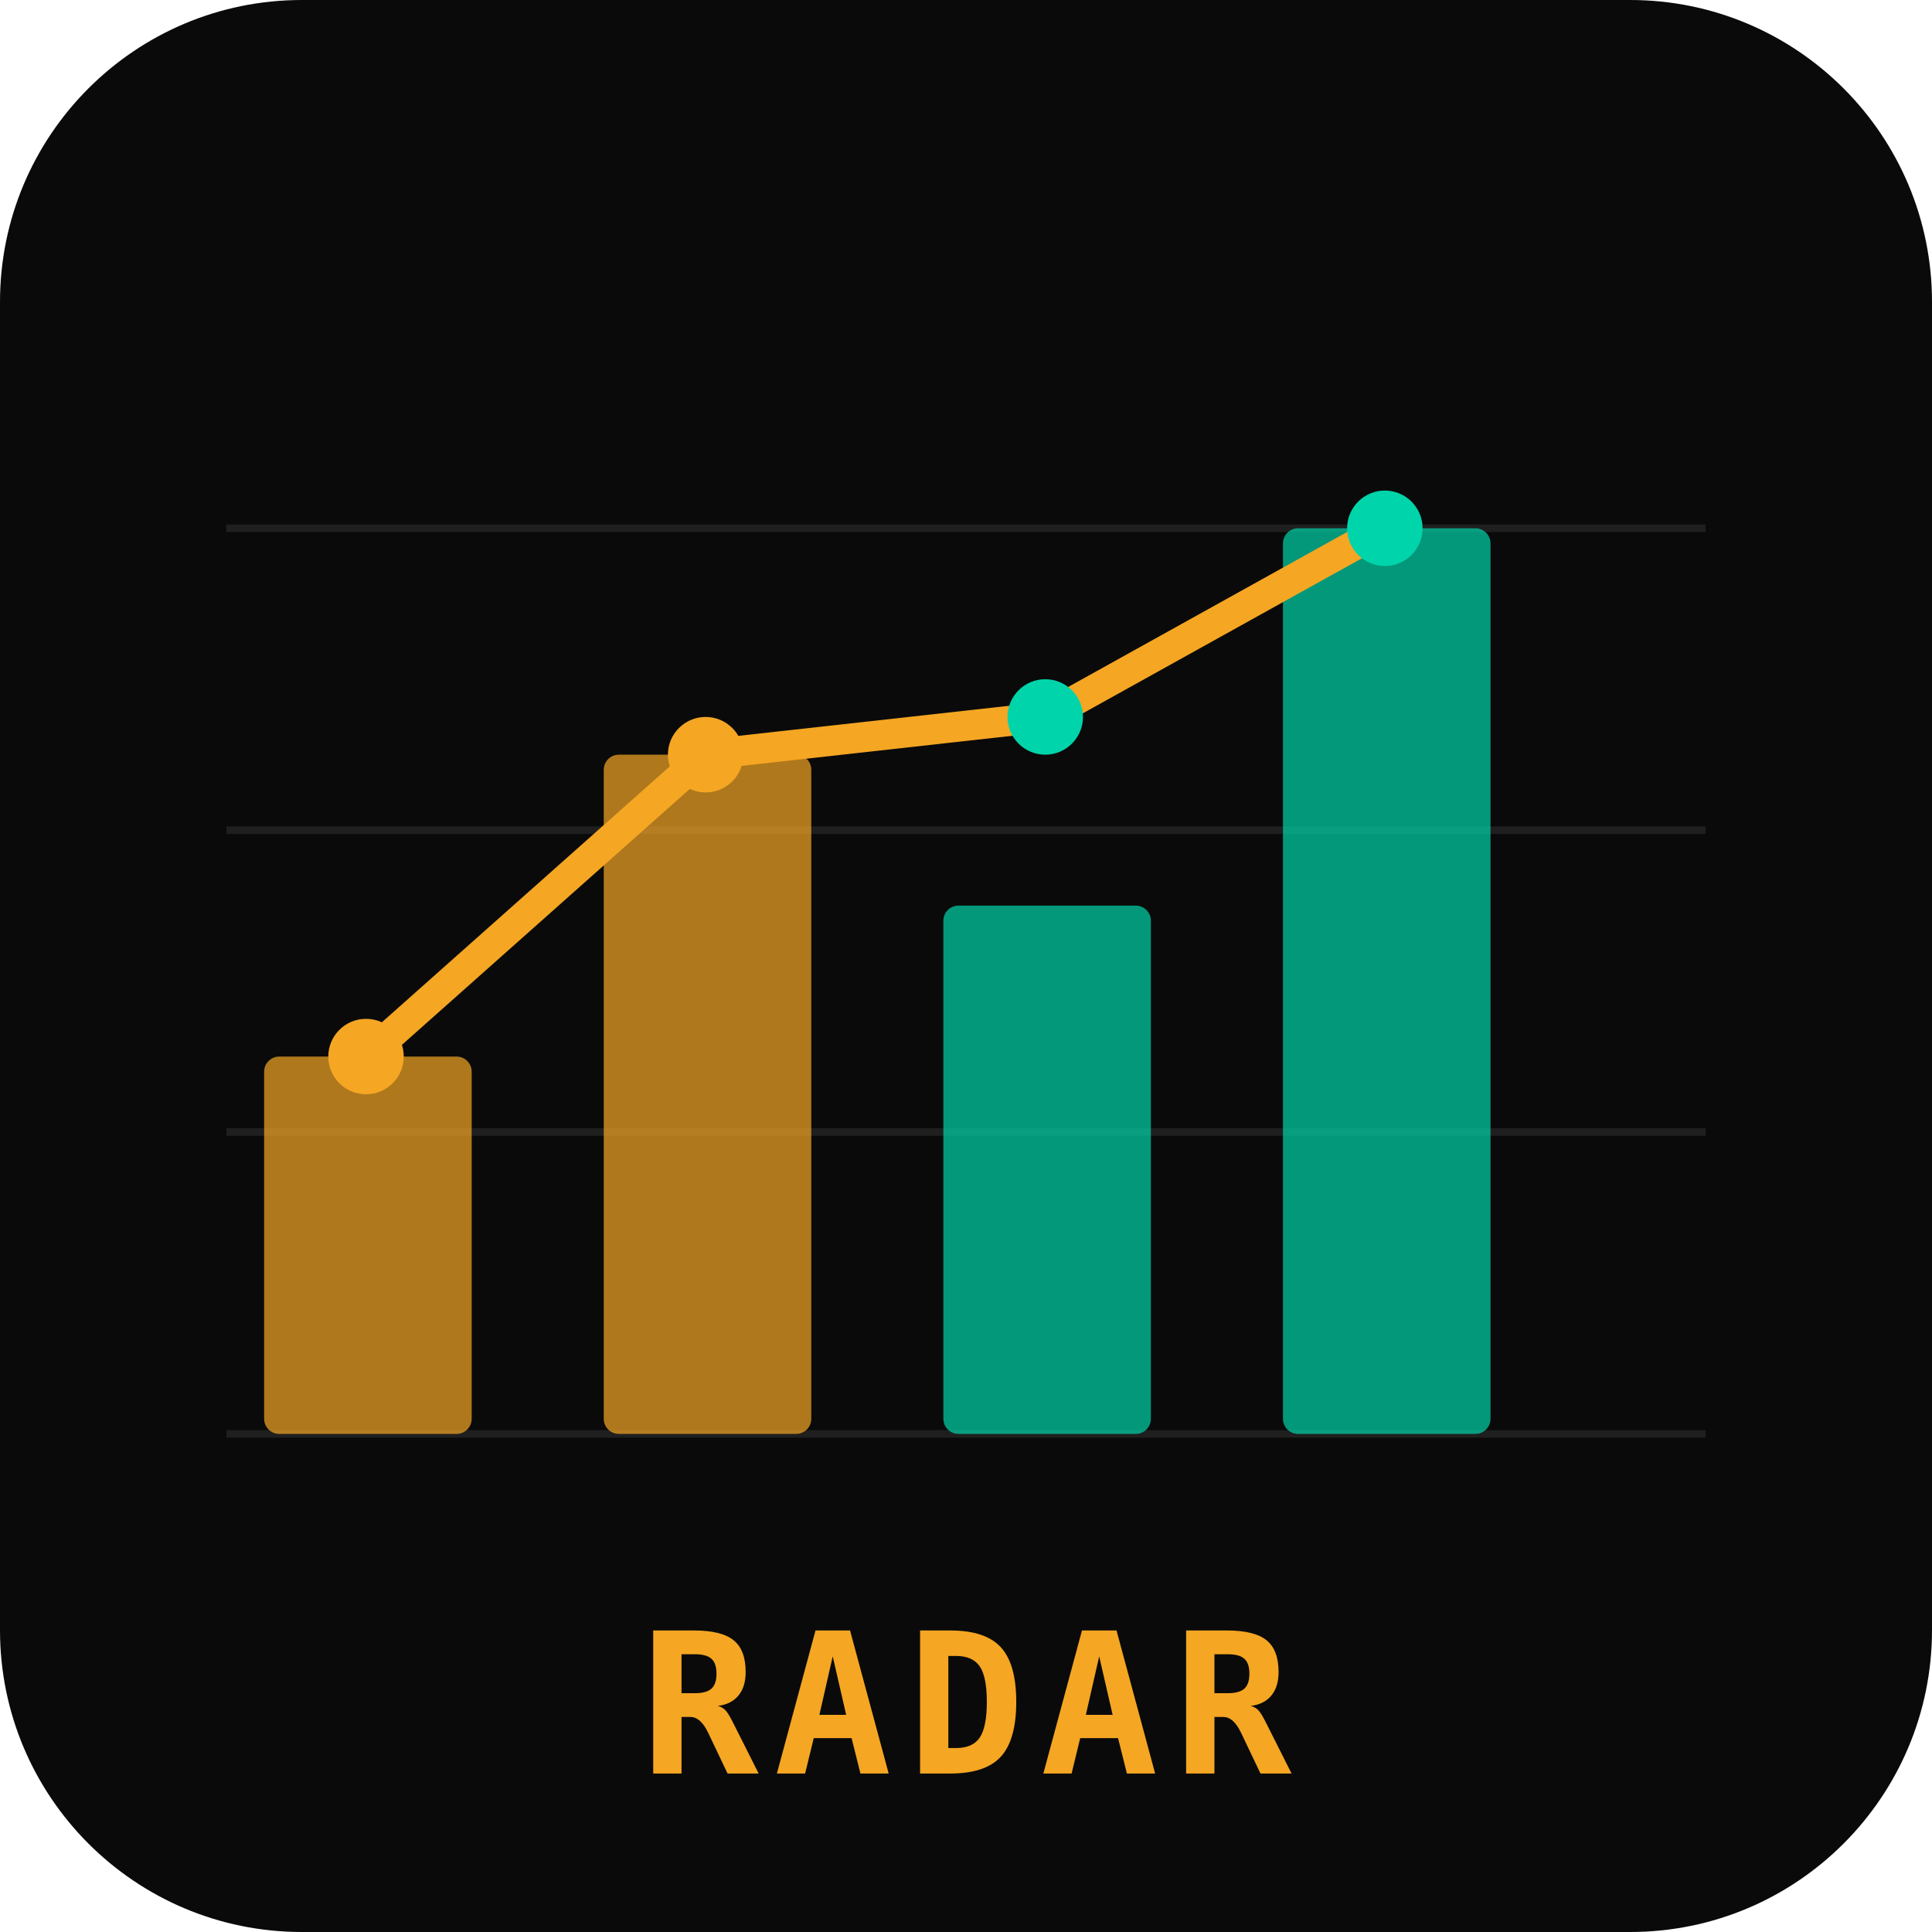
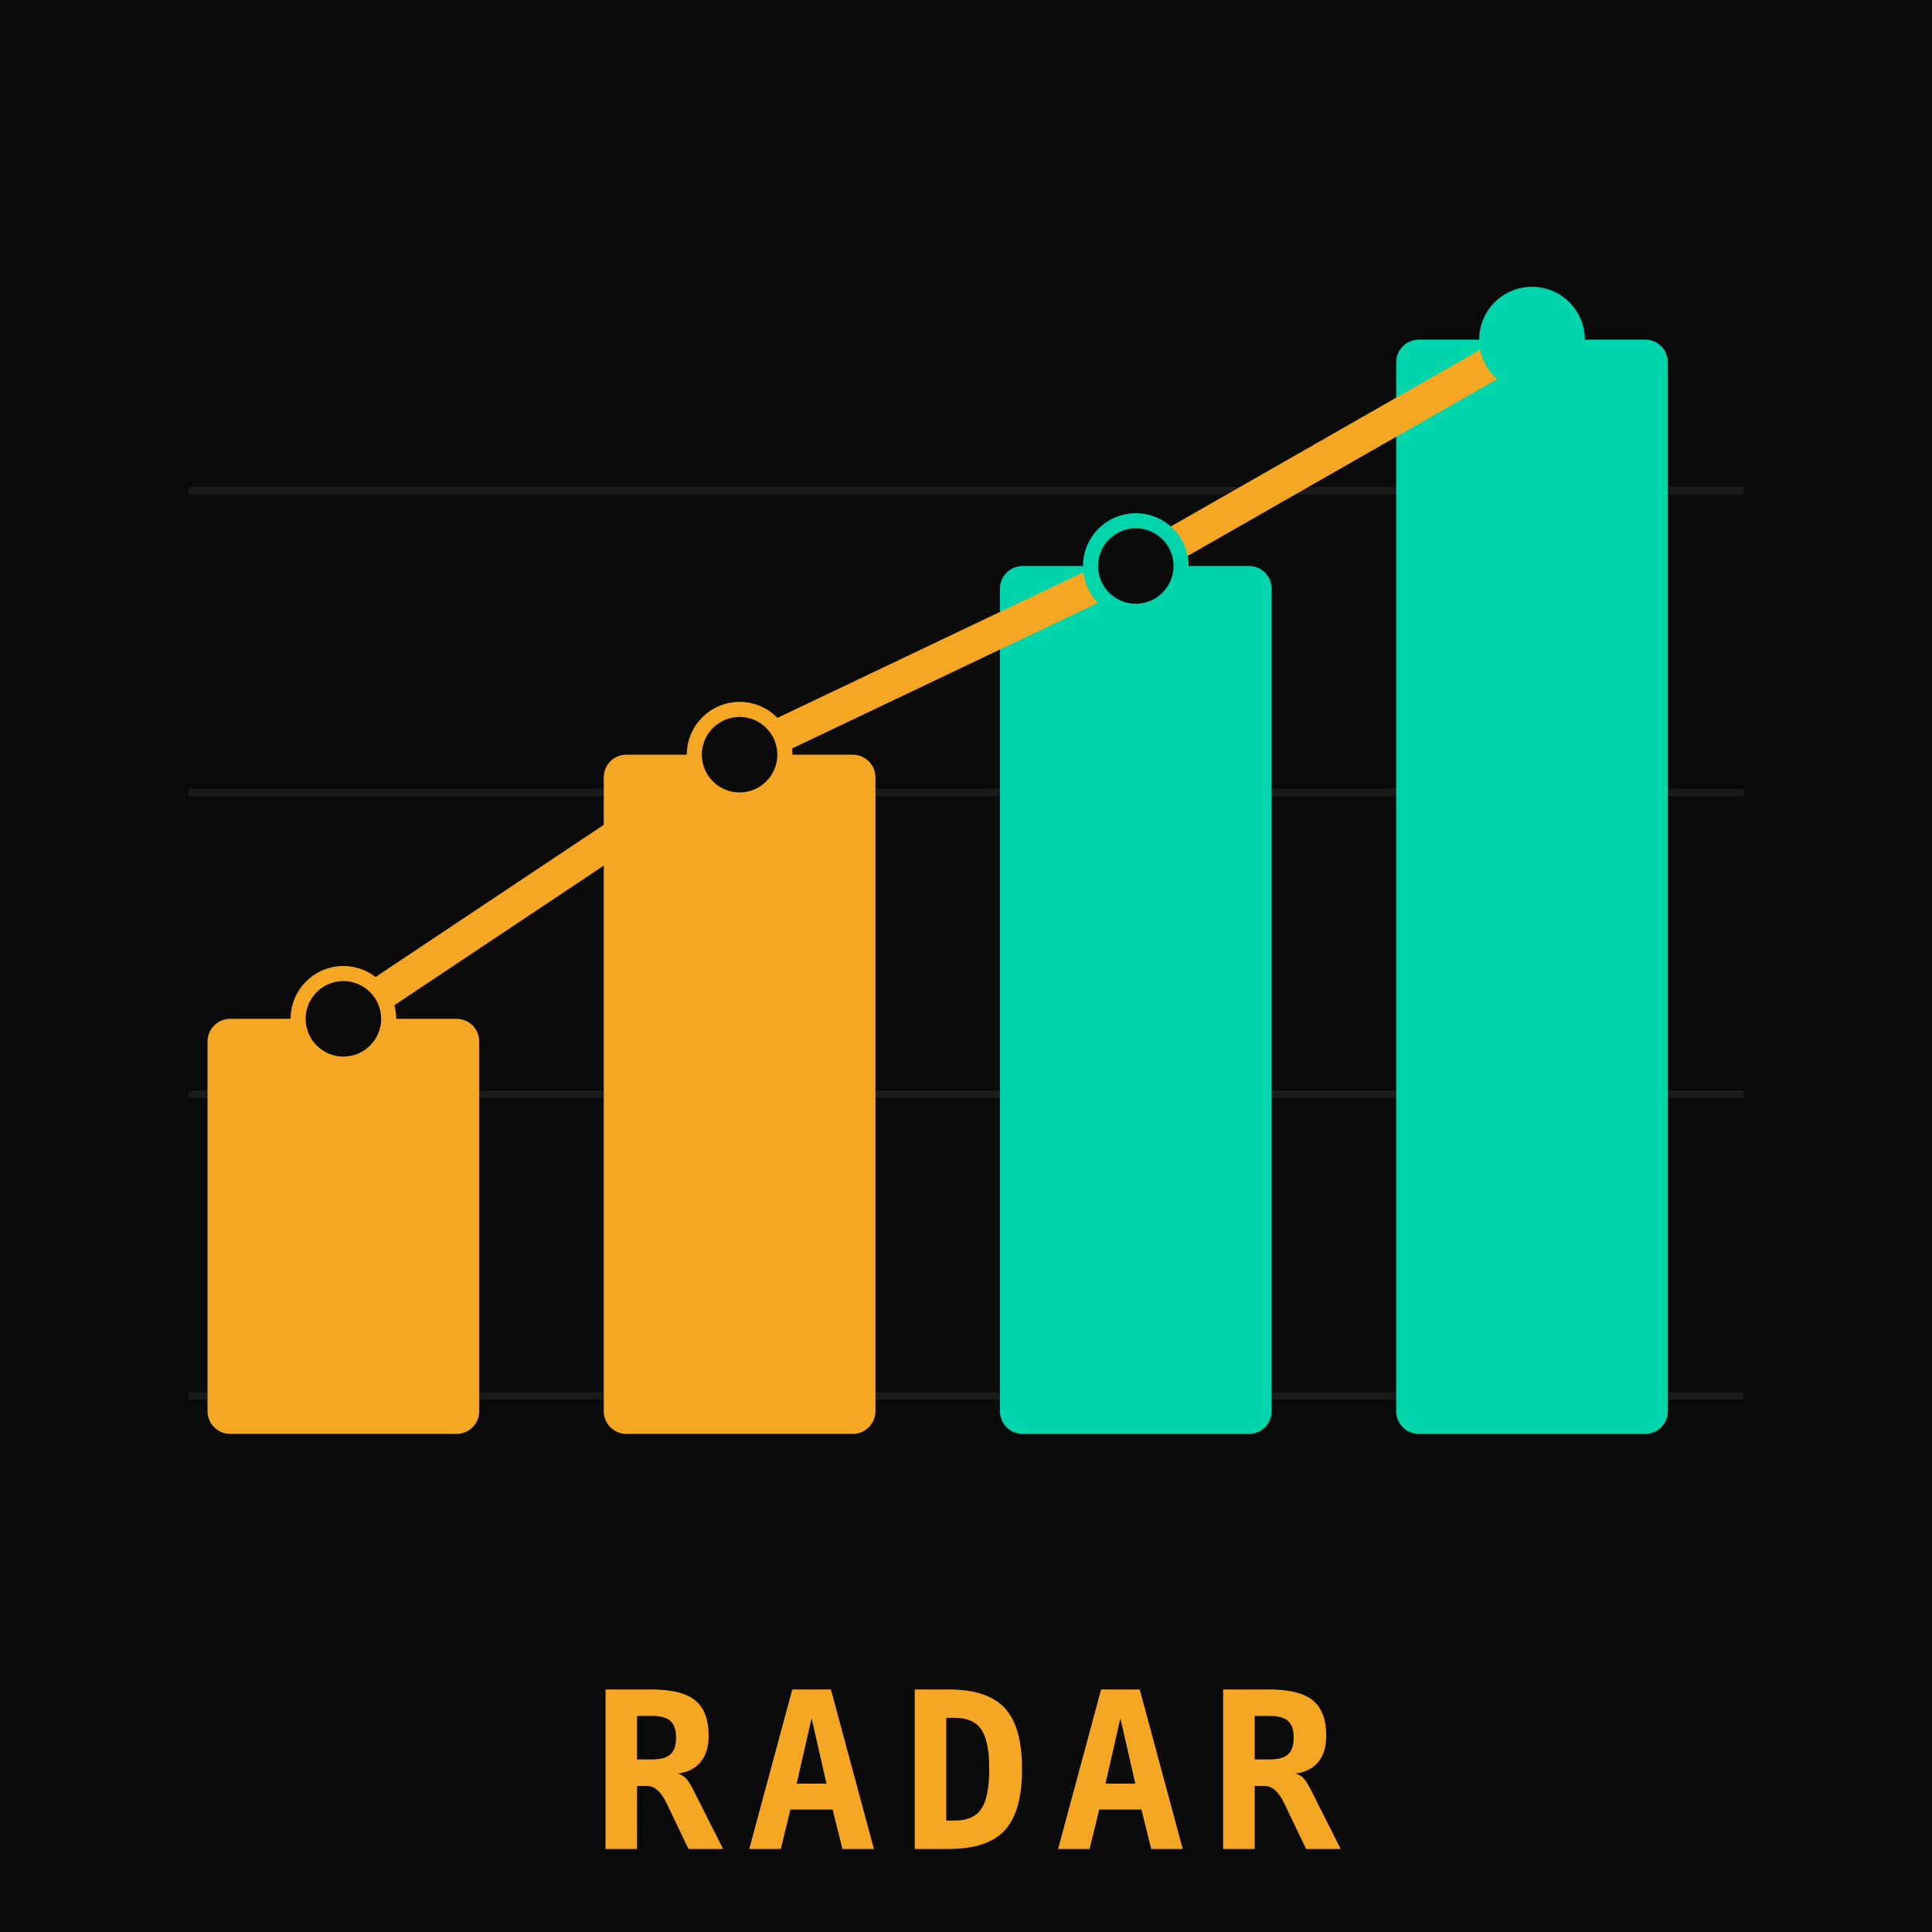
<svg xmlns="http://www.w3.org/2000/svg" viewBox="0 0 512 512">
-   <rect width="512" height="512" rx="80" fill="#0A0A0A" />
-   <line x1="60" y1="380" x2="452" y2="380" stroke="#1F1F1F" stroke-width="2" />
-   <line x1="60" y1="300" x2="452" y2="300" stroke="#1F1F1F" stroke-width="2" />
-   <line x1="60" y1="220" x2="452" y2="220" stroke="#1F1F1F" stroke-width="2" />
-   <line x1="60" y1="140" x2="452" y2="140" stroke="#1F1F1F" stroke-width="2" />
-   <rect x="70" y="280" width="55" height="100" fill="#F5A623" opacity="0.7" rx="4" />
-   <rect x="160" y="200" width="55" height="180" fill="#F5A623" opacity="0.7" rx="4" />
-   <rect x="250" y="240" width="55" height="140" fill="#00D4AA" opacity="0.7" rx="4" />
-   <rect x="340" y="140" width="55" height="240" fill="#00D4AA" opacity="0.7" rx="4" />
-   <polyline points="97,280 187,200 277,190 367,140" stroke="#F5A623" stroke-width="8" fill="none" stroke-linecap="round" stroke-linejoin="round" />
-   <circle cx="97" cy="280" r="10" fill="#F5A623" />
-   <circle cx="187" cy="200" r="10" fill="#F5A623" />
-   <circle cx="277" cy="190" r="10" fill="#00D4AA" />
-   <circle cx="367" cy="140" r="10" fill="#00D4AA" />
-   <text x="256" y="470" font-family="monospace" font-size="52" fill="#F5A623" text-anchor="middle" font-weight="bold" letter-spacing="4">RADAR</text>
+   <rect width="512" height="512" fill="#0A0A0A" />
+   <line x1="50" y1="370" x2="462" y2="370" stroke="#1A1A1A" stroke-width="2" />
+   <line x1="50" y1="290" x2="462" y2="290" stroke="#1A1A1A" stroke-width="2" />
+   <line x1="50" y1="210" x2="462" y2="210" stroke="#1A1A1A" stroke-width="2" />
+   <line x1="50" y1="130" x2="462" y2="130" stroke="#1A1A1A" stroke-width="2" />
+   <rect x="55" y="270" width="72" height="110" fill="#F5A623" rx="6" />
+   <rect x="160" y="200" width="72" height="180" fill="#F5A623" rx="6" />
+   <rect x="265" y="150" width="72" height="230" fill="#00D4AA" rx="6" />
+   <rect x="370" y="90" width="72" height="290" fill="#00D4AA" rx="6" />
+   <polyline points="91,270 196,200 301,150 406,90" stroke="#F5A623" stroke-width="9" fill="none" stroke-linecap="round" stroke-linejoin="round" />
+   <circle cx="91" cy="270" r="12" fill="#0A0A0A" stroke="#F5A623" stroke-width="4" />
+   <circle cx="196" cy="200" r="12" fill="#0A0A0A" stroke="#F5A623" stroke-width="4" />
+   <circle cx="301" cy="150" r="12" fill="#0A0A0A" stroke="#00D4AA" stroke-width="4" />
+   <circle cx="406" cy="90" r="14" fill="#00D4AA" />
+   <text x="256" y="490" font-family="monospace" font-size="58" fill="#F5A623" text-anchor="middle" font-weight="bold" letter-spacing="6">RADAR</text>
</svg>
